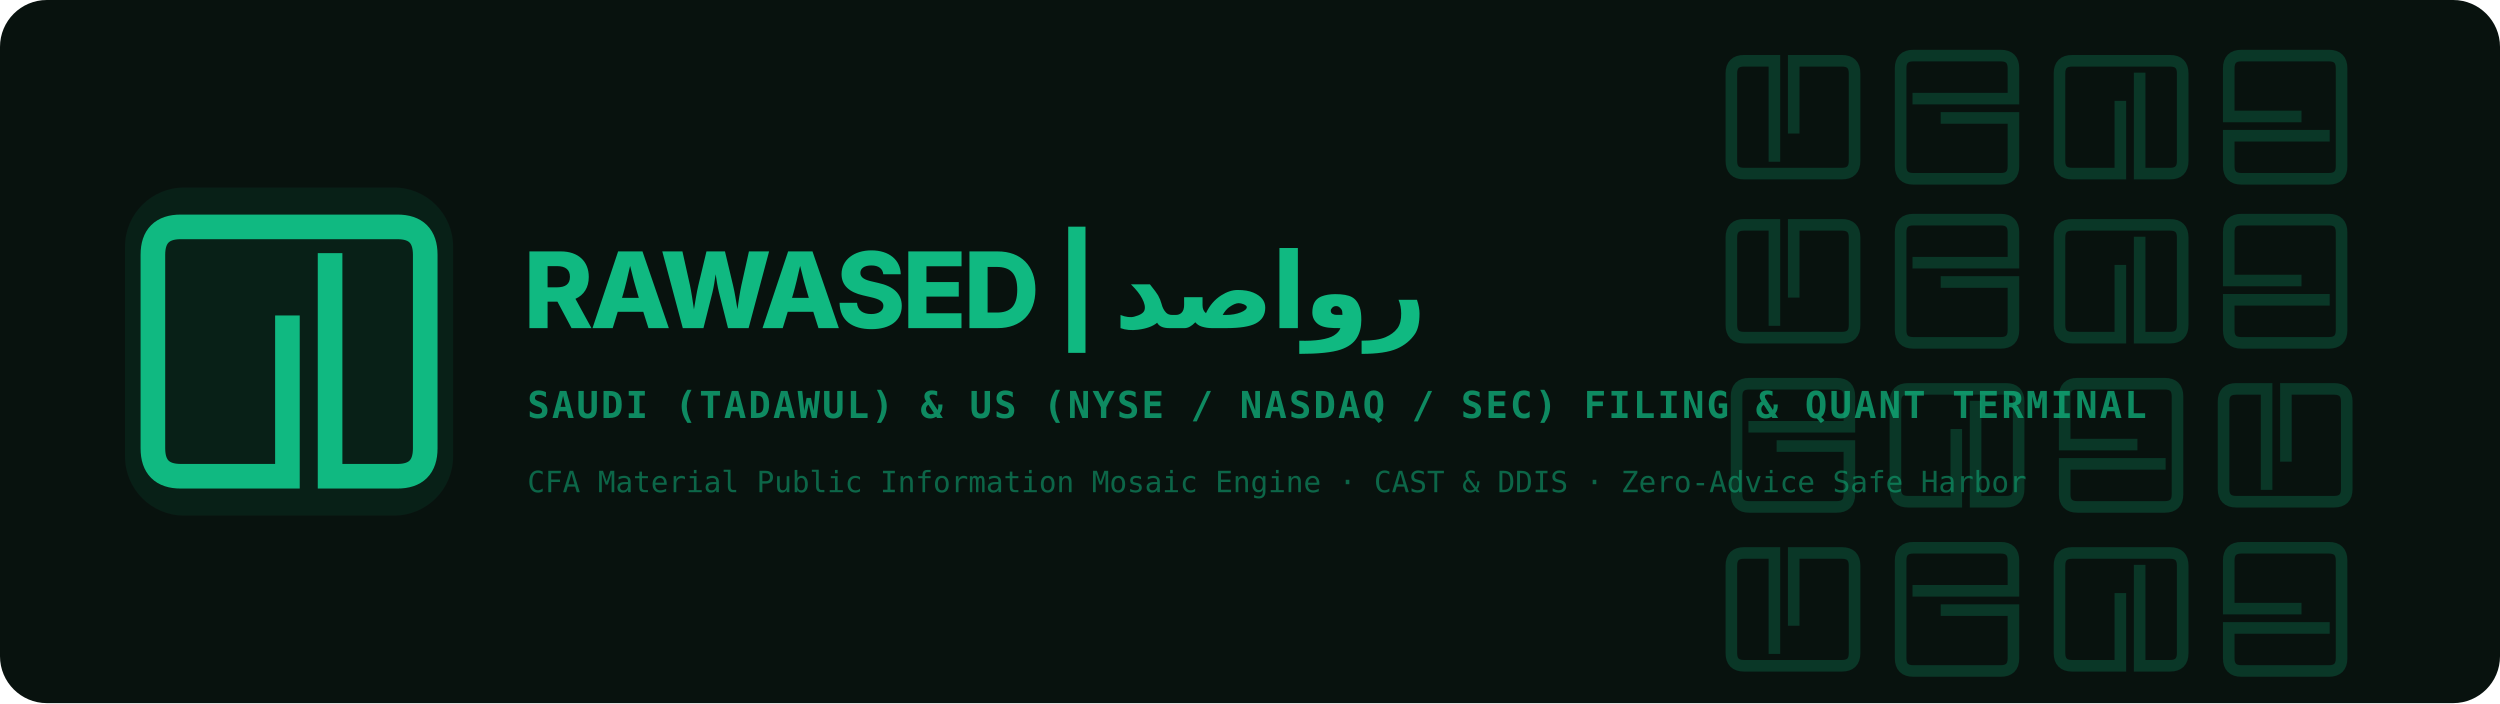
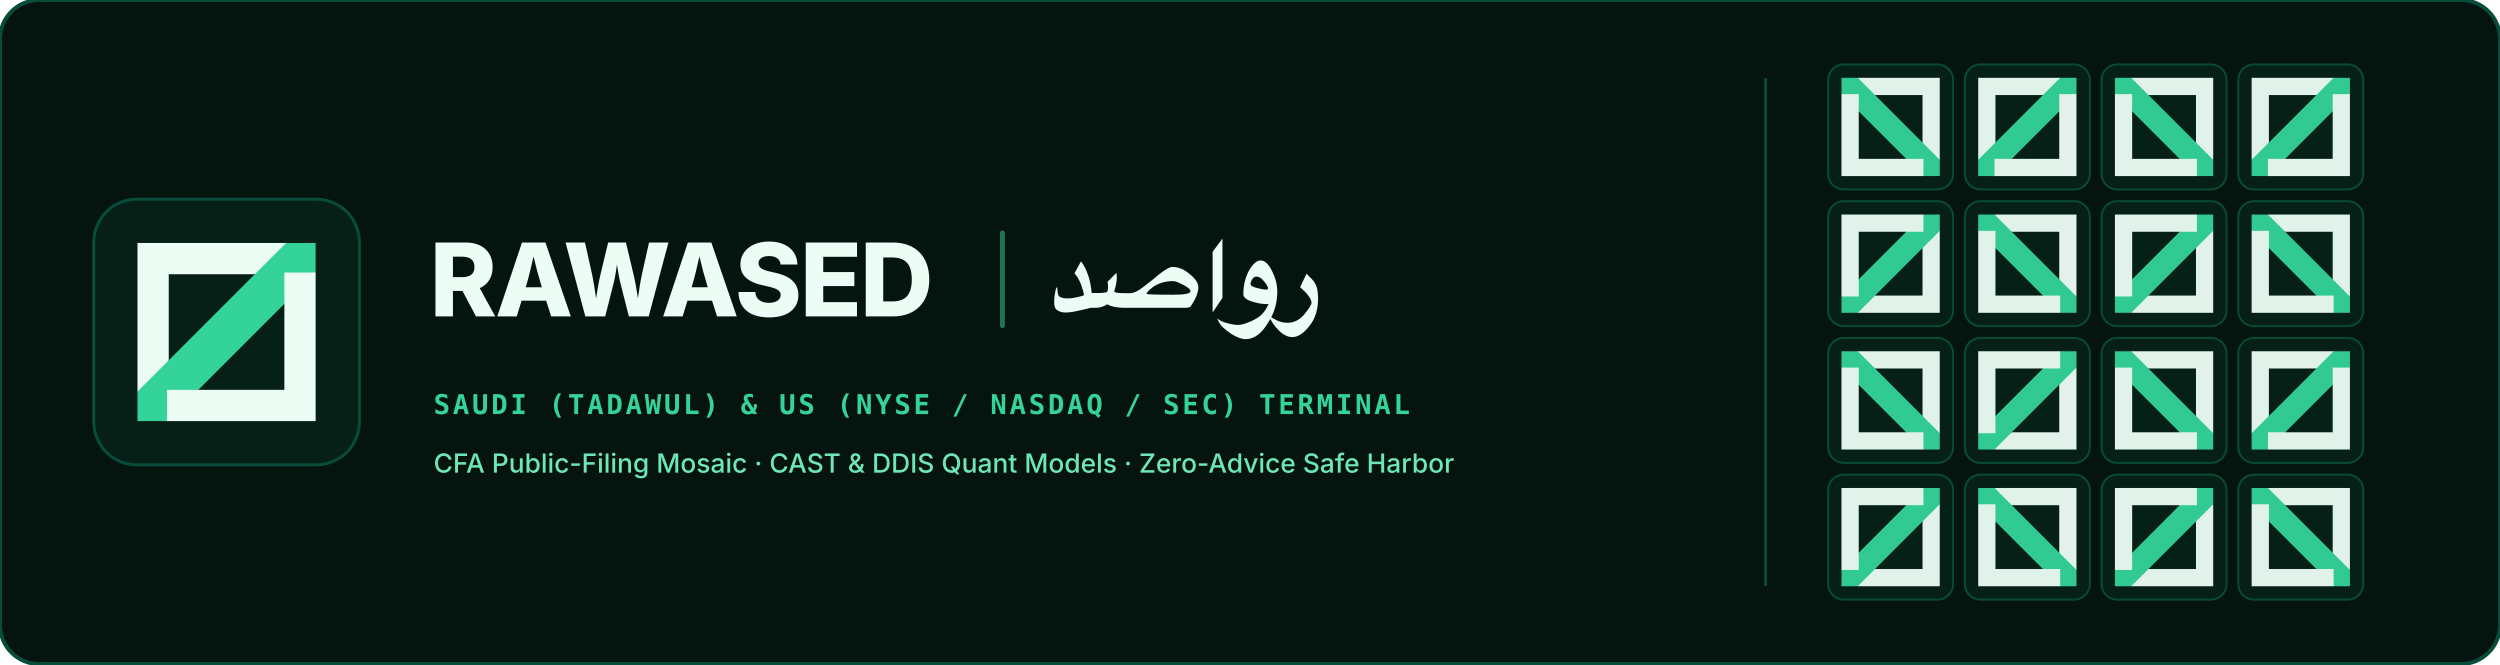
- <svg xmlns="http://www.w3.org/2000/svg" viewBox="0 0 1280 360" width="1280" height="360" fill="none">
-   <rect width="1280" height="360" rx="24" fill="#08120E" />
-   <g transform="translate(880,22) scale(0.76)" opacity="0.22">
-     <g transform="rotate(180 50 50)">
-       <path d="M49.5 39 V88 H17 Q8.5 88 8.5 79.5 V20.5 Q8.5 12 17 12 H83 Q91.5 12 91.5 20.5 V79.5 Q91.5 88 83 88 H62.5 V20" stroke="#10B981" stroke-width="7.8" stroke-linecap="butt" stroke-linejoin="miter" fill="none" />
+ <svg xmlns="http://www.w3.org/2000/svg" viewBox="0 0 1280 340" width="100%" height="100%">
+   <defs>
+     <clipPath id="text-col-clip">
+       <rect x="216" y="0" width="676" height="340" />
+     </clipPath>
+   </defs>
+   <rect x="0" y="0" width="1280" height="340" rx="20" fill="#06140F" stroke="#064E3B" stroke-width="2" />
+   <g transform="translate(48, 102)">
+     <rect x="0" y="0" width="136" height="136" rx="22" fill="#062017" stroke="#064E3B" stroke-width="1.5" />
+     <svg x="10" y="10" width="116" height="116" viewBox="0 0 100 100">
+       <path d="M 10.69 10.69 L 76.26 10.69 L 76.26 24.48 L 24.48 24.48 L 24.48 76.26 L 10.69 76.26 Z" fill="#ECFDF5" />
+       <path d="M 10.69 89.31 L 10.69 76.26 L 76.26 10.69 L 89.31 10.69 L 89.31 23.74 L 23.74 89.31 Z" fill="#34D399" />
+       <path d="M 89.31 89.31 L 23.74 89.31 L 23.74 75.52 L 75.52 75.52 L 75.52 23.74 L 89.31 23.74 Z" fill="#ECFDF5" />
+     </svg>
+   </g>
+   <g clip-path="url(#text-col-clip)">
+     <text x="220" y="162" fill="#ECFDF5" font-family="-apple-system, BlinkMacSystemFont, 'Inter', 'Helvetica Neue', Arial, sans-serif" font-size="52" font-weight="800" letter-spacing="-1">RAWASED</text>
+     <rect x="512" y="118" width="2.5" height="50" rx="1.25" fill="#34D399" opacity="0.5" />
+     <g transform="translate(536, 160) scale(1.06)">
+       <path d="M21.00 -2.24 Q20.43 -2.06 18.49 -1.60 Q16.55 -1.15 14.62 -0.72 Q11.42 -0.00 8.84 -0.00 Q6.15 -0.07 4.72 -1.36 Q3.48 -2.10 3.53 -5.18 Q3.53 -5.56 3.55 -6.41 Q3.57 -7.26 3.89 -9.10 Q4.20 -10.94 4.43 -11.56 Q4.66 -12.18 4.91 -12.18 Q4.95 -12.18 5.00 -12.16 L5.15 -10.49 Q5.22 -8.07 6.40 -7.48 Q8.00 -6.80 9.61 -6.80 Q10.53 -6.80 11.62 -6.88 Q12.70 -6.96 14.44 -7.37 Q17.90 -8.07 17.90 -8.45 Q17.90 -9.58 16.37 -13.90 Q15.01 -17.13 13.34 -18.90 L16.43 -24.68 Q18.40 -22.49 19.96 -17.90 Q21.23 -14.17 21.63 -9.43 L23.40 -9.43 L23.40 -2.26 L21.07 -2.26 Q21.02 -2.24 21.00 -2.24 Z M39.96 -9.31 Q42.65 -9.31 45.98 -11.89 Q48.98 -14.13 50.59 -15.44 Q58.14 -22.02 60.67 -22.02 Q63.09 -22.02 65.94 -20.71 Q73.17 -16.16 73.17 -12.21 Q73.12 -8.34 69.51 -3.01 Q69.08 -2.26 66.57 -2.26 L37.79 -2.26 Q32.05 -2.26 29.16 -3.98 Q26.60 -2.26 23.49 -2.26 L22.04 -2.26 L22.04 -9.43 Q28.66 -9.25 29.16 -10.06 Q29.52 -10.47 29.52 -12.18 Q29.52 -13.97 29.32 -14.83 L33.57 -19.15 Q33.66 -18.74 33.73 -18.08 Q33.79 -17.43 33.77 -16.52 Q33.77 -15.73 33.58 -14.57 Q33.39 -13.40 33.16 -12.48 Q32.93 -11.55 32.73 -10.97 Q32.53 -10.40 32.53 -10.19 Q32.59 -9.90 33.50 -9.61 Q34.40 -9.31 39.96 -9.31 Z M69.37 -10.26 Q69.37 -11.57 65.80 -13.40 Q62.41 -15.17 60.99 -15.17 Q55.45 -15.17 51.29 -12.34 Q48.15 -9.95 48.15 -8.95 Q48.44 -8.84 51.03 -8.71 Q53.62 -8.59 61.32 -8.59 Q69.37 -8.59 69.37 -10.26 Z M84.81 -7.10 L80.06 -0.00 L80.06 -29.32 L84.81 -35.71 Z M111.30 -10.13 Q111.30 -2.06 107.10 4.52 Q102.26 12.88 96.00 12.88 Q93.06 12.88 88.95 10.26 Q86.62 8.63 85.06 7.21 Q83.50 5.79 82.23 2.85 Q84.04 4.34 87.05 5.13 Q90.10 5.99 92.34 6.01 Q94.71 5.99 98.50 4.28 Q102.28 2.58 104.08 0.64 Q105.88 -1.29 107.08 -4.11 Q106.83 -4.09 106.61 -4.08 Q106.40 -4.07 106.19 -4.07 Q102.76 -4.07 98.82 -5.38 Q94.89 -6.69 94.89 -8.84 Q94.89 -15.37 97.83 -20.64 Q100.61 -25.14 103.21 -25.14 Q106.22 -25.14 108.76 -20.04 Q111.30 -14.94 111.30 -10.13 Z M106.83 -11.66 Q106.80 -12.52 105.42 -14.39 Q104.05 -16.25 103.03 -16.81 Q102.01 -17.36 101.08 -17.36 Q100.59 -17.36 100.10 -17.02 Q99.62 -16.68 99.22 -16.14 Q98.82 -15.60 98.60 -14.94 Q98.37 -14.29 98.37 -13.72 Q98.37 -12.61 101.49 -11.83 Q104.61 -11.05 105.58 -11.05 Q106.83 -11.05 106.83 -11.66 Z M130.99 -6.80 Q130.99 0.57 127.62 5.40 Q123.06 11.87 118.56 11.87 Q115.17 11.87 111.88 8.53 Q108.59 5.20 107.41 1.76 L108.63 2.51 Q109.88 3.19 110.84 3.66 Q111.80 4.14 112.70 4.43 Q113.61 4.72 114.57 4.85 Q115.53 4.97 116.77 4.95 Q121.29 4.72 124.56 0.63 Q127.83 -3.46 127.83 -4.70 Q127.78 -7.44 122.33 -12.23 L125.41 -18.74 Q126.79 -17.38 127.89 -16.25 Q129.00 -15.12 129.76 -13.64 Q130.52 -12.16 130.75 -10.26 Q130.99 -8.36 130.99 -6.80 Z" fill="#ECFDF5" />
+     </g>
+     <text x="222" y="212" fill="#34D399" font-family="'JetBrains Mono', 'SF Mono', Menlo, monospace" font-size="14" font-weight="700" letter-spacing="1.4">SAUDI (TADAWUL) &amp; US (NYSE / NASDAQ / SEC) TERMINAL</text>
+     <text x="222" y="242" fill="#6EE7B7" font-family="-apple-system, BlinkMacSystemFont, 'Inter', sans-serif" font-size="13.5" font-weight="500">CFA Public-Filing Mosaic · CAST &amp; DDIS Quant Models · Zero-Advice Safe Harbor</text>
+   </g>
+   <line x1="904" y1="40" x2="904" y2="300" stroke="#064E3B" stroke-width="1.5" />
+   <g transform="translate(936, 33)" opacity="0.95">
+     <g transform="translate(0, 0)">
+       <rect x="0" y="0" width="64" height="64" rx="8" fill="#062017" stroke="#064E3B" stroke-width="1" />
+       <svg x="0" y="0" width="64" height="64" viewBox="0 0 100 100">
+         <g transform="rotate(90 50 50)">
+           <path d="M 10.69 10.69 L 76.26 10.69 L 76.26 24.48 L 24.48 24.48 L 24.48 76.26 L 10.69 76.26 Z" fill="#ECFDF5" />
+           <path d="M 10.69 89.31 L 10.69 76.26 L 76.26 10.69 L 89.31 10.69 L 89.31 23.74 L 23.74 89.31 Z" fill="#34D399" />
+           <path d="M 89.31 89.31 L 23.74 89.31 L 23.74 75.52 L 75.52 75.52 L 75.52 23.74 L 89.31 23.74 Z" fill="#ECFDF5" />
+         </g>
+       </svg>
+     </g>
+     <g transform="translate(70, 0)">
+       <rect x="0" y="0" width="64" height="64" rx="8" fill="#062017" stroke="#064E3B" stroke-width="1" />
+       <svg x="0" y="0" width="64" height="64" viewBox="0 0 100 100">
+         <g transform="rotate(0 50 50)">
+           <path d="M 10.69 10.69 L 76.26 10.69 L 76.26 24.48 L 24.48 24.48 L 24.48 76.26 L 10.69 76.26 Z" fill="#ECFDF5" />
+           <path d="M 10.69 89.31 L 10.69 76.26 L 76.26 10.69 L 89.31 10.69 L 89.31 23.74 L 23.74 89.31 Z" fill="#34D399" />
+           <path d="M 89.31 89.31 L 23.74 89.31 L 23.74 75.52 L 75.52 75.52 L 75.52 23.74 L 89.31 23.74 Z" fill="#ECFDF5" />
+         </g>
+       </svg>
+     </g>
+     <g transform="translate(140, 0)">
+       <rect x="0" y="0" width="64" height="64" rx="8" fill="#062017" stroke="#064E3B" stroke-width="1" />
+       <svg x="0" y="0" width="64" height="64" viewBox="0 0 100 100">
+         <g transform="rotate(90 50 50)">
+           <path d="M 10.69 10.69 L 76.26 10.69 L 76.26 24.48 L 24.48 24.48 L 24.48 76.26 L 10.69 76.26 Z" fill="#ECFDF5" />
+           <path d="M 10.69 89.31 L 10.69 76.26 L 76.26 10.69 L 89.31 10.69 L 89.31 23.74 L 23.74 89.31 Z" fill="#34D399" />
+           <path d="M 89.31 89.31 L 23.74 89.31 L 23.74 75.52 L 75.52 75.52 L 75.52 23.74 L 89.31 23.74 Z" fill="#ECFDF5" />
+         </g>
+       </svg>
+     </g>
+     <g transform="translate(210, 0)">
+       <rect x="0" y="0" width="64" height="64" rx="8" fill="#062017" stroke="#064E3B" stroke-width="1" />
+       <svg x="0" y="0" width="64" height="64" viewBox="0 0 100 100">
+         <g transform="rotate(0 50 50)">
+           <path d="M 10.69 10.69 L 76.26 10.69 L 76.26 24.48 L 24.48 24.48 L 24.48 76.26 L 10.69 76.26 Z" fill="#ECFDF5" />
+           <path d="M 10.69 89.31 L 10.69 76.26 L 76.26 10.69 L 89.31 10.69 L 89.31 23.74 L 23.74 89.31 Z" fill="#34D399" />
+           <path d="M 89.31 89.31 L 23.74 89.31 L 23.74 75.52 L 75.52 75.52 L 75.52 23.74 L 89.31 23.74 Z" fill="#ECFDF5" />
+         </g>
+       </svg>
+     </g>
+     <g transform="translate(0, 70)">
+       <rect x="0" y="0" width="64" height="64" rx="8" fill="#062017" stroke="#064E3B" stroke-width="1" />
+       <svg x="0" y="0" width="64" height="64" viewBox="0 0 100 100">
+         <g transform="rotate(180 50 50)">
+           <path d="M 10.69 10.69 L 76.26 10.69 L 76.26 24.48 L 24.48 24.48 L 24.48 76.26 L 10.69 76.26 Z" fill="#ECFDF5" />
+           <path d="M 10.69 89.31 L 10.69 76.26 L 76.26 10.69 L 89.31 10.69 L 89.31 23.74 L 23.74 89.31 Z" fill="#34D399" />
+           <path d="M 89.31 89.31 L 23.74 89.31 L 23.74 75.52 L 75.52 75.52 L 75.52 23.74 L 89.31 23.74 Z" fill="#ECFDF5" />
+         </g>
+       </svg>
+     </g>
+     <g transform="translate(70, 70)">
+       <rect x="0" y="0" width="64" height="64" rx="8" fill="#062017" stroke="#064E3B" stroke-width="1" />
+       <svg x="0" y="0" width="64" height="64" viewBox="0 0 100 100">
+         <g transform="rotate(90 50 50)">
+           <path d="M 10.69 10.69 L 76.26 10.69 L 76.26 24.48 L 24.48 24.48 L 24.48 76.26 L 10.69 76.26 Z" fill="#ECFDF5" />
+           <path d="M 10.69 89.31 L 10.69 76.26 L 76.26 10.69 L 89.31 10.69 L 89.31 23.74 L 23.74 89.31 Z" fill="#34D399" />
+           <path d="M 89.31 89.31 L 23.74 89.31 L 23.74 75.52 L 75.52 75.52 L 75.52 23.74 L 89.31 23.74 Z" fill="#ECFDF5" />
+         </g>
+       </svg>
+     </g>
+     <g transform="translate(140, 70)">
+       <rect x="0" y="0" width="64" height="64" rx="8" fill="#062017" stroke="#064E3B" stroke-width="1" />
+       <svg x="0" y="0" width="64" height="64" viewBox="0 0 100 100">
+         <g transform="rotate(180 50 50)">
+           <path d="M 10.69 10.69 L 76.26 10.69 L 76.26 24.48 L 24.48 24.48 L 24.48 76.26 L 10.69 76.26 Z" fill="#ECFDF5" />
+           <path d="M 10.69 89.31 L 10.69 76.26 L 76.26 10.69 L 89.31 10.69 L 89.31 23.74 L 23.74 89.31 Z" fill="#34D399" />
+           <path d="M 89.31 89.31 L 23.74 89.31 L 23.74 75.52 L 75.52 75.52 L 75.52 23.74 L 89.31 23.74 Z" fill="#ECFDF5" />
+         </g>
+       </svg>
+     </g>
+     <g transform="translate(210, 70)">
+       <rect x="0" y="0" width="64" height="64" rx="8" fill="#062017" stroke="#064E3B" stroke-width="1" />
+       <svg x="0" y="0" width="64" height="64" viewBox="0 0 100 100">
+         <g transform="rotate(90 50 50)">
+           <path d="M 10.69 10.69 L 76.26 10.69 L 76.26 24.48 L 24.48 24.48 L 24.48 76.26 L 10.69 76.26 Z" fill="#ECFDF5" />
+           <path d="M 10.69 89.31 L 10.69 76.26 L 76.26 10.69 L 89.31 10.69 L 89.31 23.74 L 23.74 89.31 Z" fill="#34D399" />
+           <path d="M 89.31 89.31 L 23.74 89.31 L 23.74 75.52 L 75.52 75.52 L 75.52 23.74 L 89.31 23.74 Z" fill="#ECFDF5" />
+         </g>
+       </svg>
+     </g>
+     <g transform="translate(0, 140)">
+       <rect x="0" y="0" width="64" height="64" rx="8" fill="#062017" stroke="#064E3B" stroke-width="1" />
+       <svg x="0" y="0" width="64" height="64" viewBox="0 0 100 100">
+         <g transform="rotate(90 50 50)">
+           <path d="M 10.69 10.69 L 76.26 10.69 L 76.26 24.48 L 24.48 24.48 L 24.48 76.26 L 10.69 76.26 Z" fill="#ECFDF5" />
+           <path d="M 10.69 89.31 L 10.69 76.26 L 76.26 10.69 L 89.31 10.69 L 89.31 23.74 L 23.74 89.31 Z" fill="#34D399" />
+           <path d="M 89.31 89.31 L 23.74 89.31 L 23.74 75.52 L 75.52 75.52 L 75.52 23.74 L 89.31 23.74 Z" fill="#ECFDF5" />
+         </g>
+       </svg>
+     </g>
+     <g transform="translate(70, 140)">
+       <rect x="0" y="0" width="64" height="64" rx="8" fill="#062017" stroke="#064E3B" stroke-width="1" />
+       <svg x="0" y="0" width="64" height="64" viewBox="0 0 100 100">
+         <g transform="rotate(180 50 50)">
+           <path d="M 10.69 10.69 L 76.26 10.69 L 76.26 24.48 L 24.48 24.48 L 24.48 76.26 L 10.69 76.26 Z" fill="#ECFDF5" />
+           <path d="M 10.69 89.31 L 10.69 76.26 L 76.26 10.69 L 89.31 10.69 L 89.31 23.74 L 23.74 89.31 Z" fill="#34D399" />
+           <path d="M 89.31 89.31 L 23.74 89.31 L 23.74 75.52 L 75.52 75.52 L 75.52 23.74 L 89.31 23.74 Z" fill="#ECFDF5" />
+         </g>
+       </svg>
+     </g>
+     <g transform="translate(140, 140)">
+       <rect x="0" y="0" width="64" height="64" rx="8" fill="#062017" stroke="#064E3B" stroke-width="1" />
+       <svg x="0" y="0" width="64" height="64" viewBox="0 0 100 100">
+         <g transform="rotate(90 50 50)">
+           <path d="M 10.69 10.69 L 76.26 10.69 L 76.26 24.48 L 24.48 24.48 L 24.48 76.26 L 10.69 76.26 Z" fill="#ECFDF5" />
+           <path d="M 10.69 89.31 L 10.69 76.26 L 76.26 10.69 L 89.31 10.69 L 89.31 23.74 L 23.74 89.31 Z" fill="#34D399" />
+           <path d="M 89.31 89.31 L 23.74 89.31 L 23.74 75.52 L 75.52 75.52 L 75.52 23.74 L 89.31 23.74 Z" fill="#ECFDF5" />
+         </g>
+       </svg>
+     </g>
+     <g transform="translate(210, 140)">
+       <rect x="0" y="0" width="64" height="64" rx="8" fill="#062017" stroke="#064E3B" stroke-width="1" />
+       <svg x="0" y="0" width="64" height="64" viewBox="0 0 100 100">
+         <g transform="rotate(0 50 50)">
+           <path d="M 10.69 10.69 L 76.26 10.69 L 76.26 24.48 L 24.48 24.48 L 24.48 76.26 L 10.69 76.26 Z" fill="#ECFDF5" />
+           <path d="M 10.69 89.31 L 10.69 76.26 L 76.26 10.69 L 89.31 10.69 L 89.31 23.74 L 23.74 89.31 Z" fill="#34D399" />
+           <path d="M 89.31 89.31 L 23.74 89.31 L 23.74 75.52 L 75.52 75.52 L 75.52 23.74 L 89.31 23.74 Z" fill="#ECFDF5" />
+         </g>
+       </svg>
+     </g>
+     <g transform="translate(0, 210)">
+       <rect x="0" y="0" width="64" height="64" rx="8" fill="#062017" stroke="#064E3B" stroke-width="1" />
+       <svg x="0" y="0" width="64" height="64" viewBox="0 0 100 100">
+         <g transform="rotate(180 50 50)">
+           <path d="M 10.69 10.69 L 76.26 10.69 L 76.26 24.48 L 24.48 24.48 L 24.48 76.26 L 10.69 76.26 Z" fill="#ECFDF5" />
+           <path d="M 10.69 89.31 L 10.69 76.26 L 76.26 10.69 L 89.31 10.69 L 89.31 23.74 L 23.74 89.31 Z" fill="#34D399" />
+           <path d="M 89.31 89.31 L 23.74 89.31 L 23.74 75.52 L 75.52 75.52 L 75.52 23.74 L 89.31 23.74 Z" fill="#ECFDF5" />
+         </g>
+       </svg>
+     </g>
+     <g transform="translate(70, 210)">
+       <rect x="0" y="0" width="64" height="64" rx="8" fill="#062017" stroke="#064E3B" stroke-width="1" />
+       <svg x="0" y="0" width="64" height="64" viewBox="0 0 100 100">
+         <g transform="rotate(90 50 50)">
+           <path d="M 10.69 10.69 L 76.26 10.69 L 76.26 24.48 L 24.48 24.48 L 24.48 76.26 L 10.69 76.26 Z" fill="#ECFDF5" />
+           <path d="M 10.69 89.31 L 10.69 76.26 L 76.26 10.69 L 89.31 10.69 L 89.31 23.74 L 23.74 89.31 Z" fill="#34D399" />
+           <path d="M 89.31 89.31 L 23.74 89.31 L 23.74 75.52 L 75.52 75.52 L 75.52 23.74 L 89.31 23.74 Z" fill="#ECFDF5" />
+         </g>
+       </svg>
+     </g>
+     <g transform="translate(140, 210)">
+       <rect x="0" y="0" width="64" height="64" rx="8" fill="#062017" stroke="#064E3B" stroke-width="1" />
+       <svg x="0" y="0" width="64" height="64" viewBox="0 0 100 100">
+         <g transform="rotate(180 50 50)">
+           <path d="M 10.69 10.69 L 76.26 10.69 L 76.26 24.48 L 24.48 24.48 L 24.48 76.26 L 10.69 76.26 Z" fill="#ECFDF5" />
+           <path d="M 10.69 89.31 L 10.69 76.26 L 76.26 10.69 L 89.31 10.69 L 89.31 23.74 L 23.74 89.31 Z" fill="#34D399" />
+           <path d="M 89.31 89.31 L 23.74 89.31 L 23.74 75.52 L 75.52 75.52 L 75.52 23.74 L 89.31 23.74 Z" fill="#ECFDF5" />
+         </g>
+       </svg>
+     </g>
+     <g transform="translate(210, 210)">
+       <rect x="0" y="0" width="64" height="64" rx="8" fill="#062017" stroke="#064E3B" stroke-width="1" />
+       <svg x="0" y="0" width="64" height="64" viewBox="0 0 100 100">
+         <g transform="rotate(90 50 50)">
+           <path d="M 10.69 10.69 L 76.26 10.69 L 76.26 24.48 L 24.48 24.48 L 24.48 76.26 L 10.69 76.26 Z" fill="#ECFDF5" />
+           <path d="M 10.69 89.31 L 10.69 76.26 L 76.26 10.69 L 89.31 10.69 L 89.31 23.74 L 23.74 89.31 Z" fill="#34D399" />
+           <path d="M 89.31 89.31 L 23.74 89.31 L 23.74 75.52 L 75.52 75.52 L 75.52 23.74 L 89.31 23.74 Z" fill="#ECFDF5" />
+         </g>
+       </svg>
    </g>
  </g>
-   <g transform="translate(964,22) scale(0.76)" opacity="0.22">
-     <g transform="rotate(270 50 50)">
-       <path d="M49.5 39 V88 H17 Q8.5 88 8.5 79.5 V20.5 Q8.5 12 17 12 H83 Q91.5 12 91.5 20.5 V79.5 Q91.5 88 83 88 H62.5 V20" stroke="#10B981" stroke-width="7.8" stroke-linecap="butt" stroke-linejoin="miter" fill="none" />
-     </g>
-   </g>
-   <g transform="translate(1048,22) scale(0.76)" opacity="0.22">
-     <g transform="rotate(0 50 50)">
-       <path d="M49.5 39 V88 H17 Q8.5 88 8.5 79.5 V20.5 Q8.5 12 17 12 H83 Q91.5 12 91.5 20.5 V79.5 Q91.5 88 83 88 H62.5 V20" stroke="#10B981" stroke-width="7.8" stroke-linecap="butt" stroke-linejoin="miter" fill="none" />
-     </g>
-   </g>
-   <g transform="translate(1132,22) scale(0.76)" opacity="0.22">
-     <g transform="rotate(90 50 50)">
-       <path d="M49.5 39 V88 H17 Q8.5 88 8.5 79.5 V20.5 Q8.5 12 17 12 H83 Q91.5 12 91.5 20.5 V79.5 Q91.5 88 83 88 H62.5 V20" stroke="#10B981" stroke-width="7.8" stroke-linecap="butt" stroke-linejoin="miter" fill="none" />
-     </g>
-   </g>
-   <g transform="translate(880,106) scale(0.76)" opacity="0.22">
-     <g transform="rotate(180 50 50)">
-       <path d="M49.5 39 V88 H17 Q8.5 88 8.5 79.5 V20.5 Q8.5 12 17 12 H83 Q91.5 12 91.5 20.5 V79.5 Q91.5 88 83 88 H62.5 V20" stroke="#10B981" stroke-width="7.8" stroke-linecap="butt" stroke-linejoin="miter" fill="none" />
-     </g>
-   </g>
-   <g transform="translate(964,106) scale(0.76)" opacity="0.22">
-     <g transform="rotate(270 50 50)">
-       <path d="M49.5 39 V88 H17 Q8.5 88 8.5 79.5 V20.5 Q8.5 12 17 12 H83 Q91.5 12 91.5 20.5 V79.5 Q91.5 88 83 88 H62.5 V20" stroke="#10B981" stroke-width="7.8" stroke-linecap="butt" stroke-linejoin="miter" fill="none" />
-     </g>
-   </g>
-   <g transform="translate(1048,106) scale(0.76)" opacity="0.22">
-     <g transform="rotate(0 50 50)">
-       <path d="M49.5 39 V88 H17 Q8.5 88 8.5 79.5 V20.5 Q8.5 12 17 12 H83 Q91.5 12 91.5 20.5 V79.5 Q91.5 88 83 88 H62.5 V20" stroke="#10B981" stroke-width="7.8" stroke-linecap="butt" stroke-linejoin="miter" fill="none" />
-     </g>
-   </g>
-   <g transform="translate(1132,106) scale(0.76)" opacity="0.22">
-     <g transform="rotate(90 50 50)">
-       <path d="M49.5 39 V88 H17 Q8.5 88 8.5 79.5 V20.5 Q8.5 12 17 12 H83 Q91.5 12 91.5 20.5 V79.5 Q91.5 88 83 88 H62.5 V20" stroke="#10B981" stroke-width="7.8" stroke-linecap="butt" stroke-linejoin="miter" fill="none" />
-     </g>
-   </g>
-   <g transform="translate(880,190) scale(0.76)" opacity="0.22">
-     <g transform="rotate(270 50 50)">
-       <path d="M49.5 39 V88 H17 Q8.5 88 8.5 79.5 V20.5 Q8.5 12 17 12 H83 Q91.5 12 91.5 20.5 V79.5 Q91.5 88 83 88 H62.5 V20" stroke="#10B981" stroke-width="7.8" stroke-linecap="butt" stroke-linejoin="miter" fill="none" />
-     </g>
-   </g>
-   <g transform="translate(964,190) scale(0.76)" opacity="0.22">
-     <g transform="rotate(0 50 50)">
-       <path d="M49.5 39 V88 H17 Q8.5 88 8.5 79.5 V20.5 Q8.5 12 17 12 H83 Q91.5 12 91.5 20.5 V79.5 Q91.5 88 83 88 H62.5 V20" stroke="#10B981" stroke-width="7.8" stroke-linecap="butt" stroke-linejoin="miter" fill="none" />
-     </g>
-   </g>
-   <g transform="translate(1048,190) scale(0.76)" opacity="0.22">
-     <g transform="rotate(90 50 50)">
-       <path d="M49.5 39 V88 H17 Q8.5 88 8.5 79.5 V20.5 Q8.5 12 17 12 H83 Q91.5 12 91.5 20.5 V79.5 Q91.5 88 83 88 H62.5 V20" stroke="#10B981" stroke-width="7.8" stroke-linecap="butt" stroke-linejoin="miter" fill="none" />
-     </g>
-   </g>
-   <g transform="translate(1132,190) scale(0.76)" opacity="0.22">
-     <g transform="rotate(180 50 50)">
-       <path d="M49.5 39 V88 H17 Q8.5 88 8.5 79.5 V20.5 Q8.5 12 17 12 H83 Q91.5 12 91.5 20.5 V79.5 Q91.5 88 83 88 H62.5 V20" stroke="#10B981" stroke-width="7.8" stroke-linecap="butt" stroke-linejoin="miter" fill="none" />
-     </g>
-   </g>
-   <g transform="translate(880,274) scale(0.76)" opacity="0.22">
-     <g transform="rotate(180 50 50)">
-       <path d="M49.5 39 V88 H17 Q8.5 88 8.5 79.5 V20.5 Q8.5 12 17 12 H83 Q91.5 12 91.5 20.5 V79.5 Q91.5 88 83 88 H62.5 V20" stroke="#10B981" stroke-width="7.8" stroke-linecap="butt" stroke-linejoin="miter" fill="none" />
-     </g>
-   </g>
-   <g transform="translate(964,274) scale(0.76)" opacity="0.22">
-     <g transform="rotate(270 50 50)">
-       <path d="M49.5 39 V88 H17 Q8.5 88 8.5 79.5 V20.5 Q8.5 12 17 12 H83 Q91.5 12 91.5 20.5 V79.5 Q91.5 88 83 88 H62.5 V20" stroke="#10B981" stroke-width="7.8" stroke-linecap="butt" stroke-linejoin="miter" fill="none" />
-     </g>
-   </g>
-   <g transform="translate(1048,274) scale(0.76)" opacity="0.22">
-     <g transform="rotate(0 50 50)">
-       <path d="M49.5 39 V88 H17 Q8.5 88 8.5 79.5 V20.5 Q8.5 12 17 12 H83 Q91.5 12 91.5 20.5 V79.5 Q91.5 88 83 88 H62.5 V20" stroke="#10B981" stroke-width="7.8" stroke-linecap="butt" stroke-linejoin="miter" fill="none" />
-     </g>
-   </g>
-   <g transform="translate(1132,274) scale(0.76)" opacity="0.22">
-     <g transform="rotate(90 50 50)">
-       <path d="M49.5 39 V88 H17 Q8.5 88 8.5 79.5 V20.5 Q8.5 12 17 12 H83 Q91.5 12 91.5 20.5 V79.5 Q91.5 88 83 88 H62.5 V20" stroke="#10B981" stroke-width="7.8" stroke-linecap="butt" stroke-linejoin="miter" fill="none" />
-     </g>
-   </g>
-   <g transform="translate(64, 96) scale(1.68)">
-     <rect width="100" height="100" rx="18" fill="#10B981" opacity="0.08" />
-     <path d="M49.5 39 V88 H17 Q8.5 88 8.5 79.5 V20.5 Q8.5 12 17 12 H83 Q91.5 12 91.5 20.5 V79.5 Q91.5 88 83 88 H62.5 V20" stroke="#10B981" stroke-width="7.5" stroke-linecap="butt" stroke-linejoin="miter" fill="none" />
-   </g>
-   <text x="268" y="168" fill="#10B981" font-family="-apple-system, BlinkMacSystemFont, Inter, Helvetica, Arial, sans-serif" font-size="54" font-weight="800" letter-spacing="-0.03em">RAWASED | رواصد</text>
-   <text x="270" y="214" fill="#10B981" opacity="0.72" font-family="ui-monospace, SFMono-Regular, Menlo, monospace" font-size="19" font-weight="600" letter-spacing="0.06em">SAUDI (TADAWUL) &amp; US (NYSE / NASDAQ / SEC) FILING &amp; QUANT TERMINAL</text>
-   <text x="270" y="252" fill="#10B981" opacity="0.5" font-family="ui-monospace, SFMono-Regular, Menlo, monospace" font-size="15" font-weight="500">CFA Material Public Information Mosaic Engine · CAST &amp; DDIS · Zero-Advice Safe Harbor</text>
</svg>
